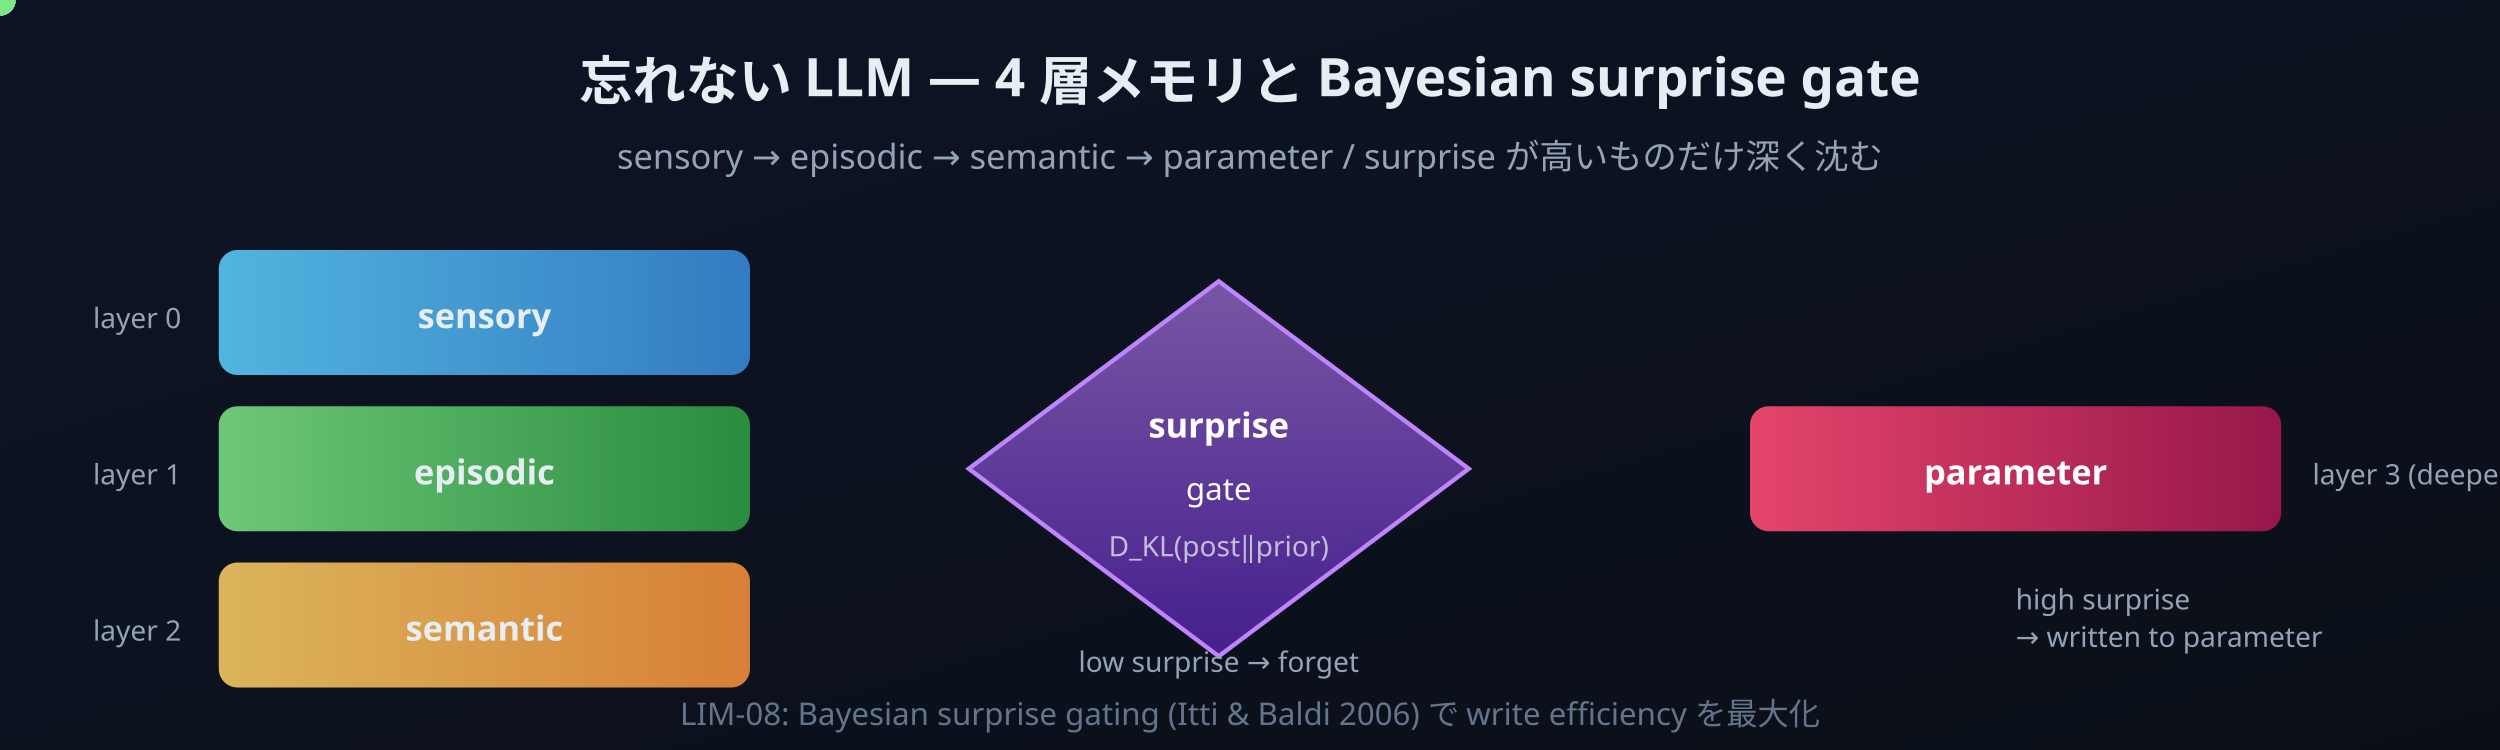
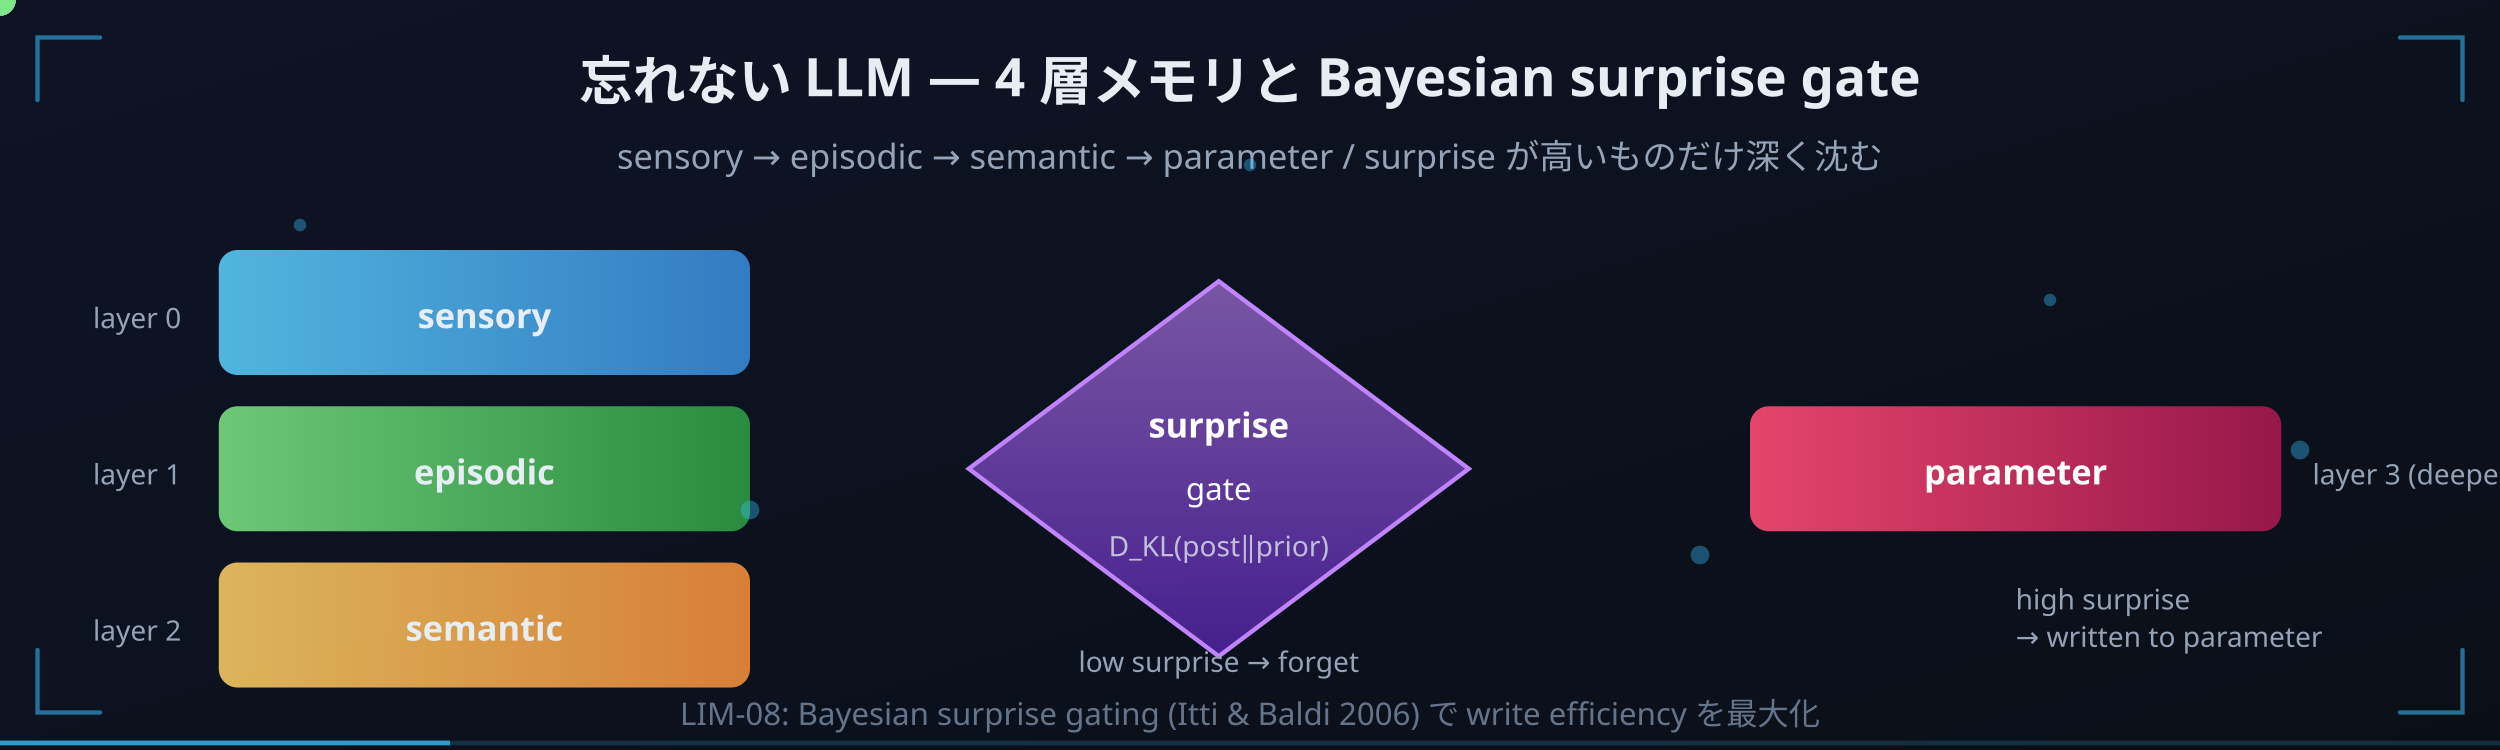
<svg xmlns="http://www.w3.org/2000/svg" viewBox="0 0 800 240" role="img" aria-label="4 layer memory + Bayesian surprise gating" style="width:100%;height:auto;max-width:1200px">
  <defs>
    <linearGradient id="bg24_01" x1="0" y1="0" x2="1" y2="1">
      <stop offset="0%" stop-color="#0e1426" />
      <stop offset="100%" stop-color="#0a0f17" />
    </linearGradient>
    <linearGradient id="senG" x1="0" y1="0" x2="1" y2="0">
      <stop offset="0%" stop-color="#5dd1ff" />
      <stop offset="100%" stop-color="#3a8dde" />
    </linearGradient>
    <linearGradient id="epiG" x1="0" y1="0" x2="1" y2="0">
      <stop offset="0%" stop-color="#7ee787" />
      <stop offset="100%" stop-color="#2ea043" />
    </linearGradient>
    <linearGradient id="semG" x1="0" y1="0" x2="1" y2="0">
      <stop offset="0%" stop-color="#ffd166" />
      <stop offset="100%" stop-color="#fb923c" />
    </linearGradient>
    <linearGradient id="paramG" x1="0" y1="0" x2="1" y2="0">
      <stop offset="0%" stop-color="#ef476f" />
      <stop offset="100%" stop-color="#9d174d" />
    </linearGradient>
    <linearGradient id="gateG" x1="0" y1="0" x2="0" y2="1">
      <stop offset="0%" stop-color="#c084fc" />
      <stop offset="100%" stop-color="#6d28d9" />
    </linearGradient>
  </defs>
  <rect width="800" height="240" fill="url(#bg24_01)" />
  <text x="400" y="32" text-anchor="middle" fill="#e6edf3" font-family="ui-sans-serif,system-ui,sans-serif" font-size="17" font-weight="700">
    忘れない LLM — 4 層メモリと Bayesian surprise gate
  </text>
  <text x="400" y="54" text-anchor="middle" fill="#94a3b8" font-family="ui-sans-serif,system-ui,sans-serif" font-size="11">
    sensory → episodic → semantic → parameter / surprise が高いものだけ深く沈む
  </text>
  <g font-family="ui-sans-serif,system-ui,sans-serif" font-size="11" fill="#e6edf3">
    <g transform="translate(70 80)">
      <rect width="170" height="40" rx="6" fill="url(#senG)" opacity="0.85" />
      <text x="85" y="25" text-anchor="middle" font-weight="600">sensory</text>
      <text x="-12" y="25" text-anchor="end" font-size="9" fill="#94a3b8">layer 0</text>
    </g>
    <g transform="translate(70 130)">
      <rect width="170" height="40" rx="6" fill="url(#epiG)" opacity="0.85" />
      <text x="85" y="25" text-anchor="middle" font-weight="600">episodic</text>
      <text x="-12" y="25" text-anchor="end" font-size="9" fill="#94a3b8">layer 1</text>
    </g>
    <g transform="translate(70 180)">
      <rect width="170" height="40" rx="6" fill="url(#semG)" opacity="0.85" />
      <text x="85" y="25" text-anchor="middle" font-weight="600">semantic</text>
      <text x="-12" y="25" text-anchor="end" font-size="9" fill="#94a3b8">layer 2</text>
    </g>
    <g transform="translate(310 90)">
      <path d="M 0 60 L 80 0 L 160 60 L 80 120 Z" fill="url(#gateG)" opacity="0.6" />
      <path d="M 0 60 L 80 0 L 160 60 L 80 120 Z" fill="none" stroke="#c084fc" stroke-width="1.4" />
      <text x="80" y="50" text-anchor="middle" font-weight="700" fill="#fff">surprise</text>
      <text x="80" y="70" text-anchor="middle" font-size="10" fill="#fff">gate</text>
      <text x="80" y="88" text-anchor="middle" font-size="9" fill="#e6edf3" opacity="0.75">D_KL(post‖prior)</text>
    </g>
    <g transform="translate(560 130)">
      <rect width="170" height="40" rx="6" fill="url(#paramG)" opacity="0.95" />
      <text x="85" y="25" text-anchor="middle" font-weight="700" fill="#fff">parameter</text>
      <text x="180" y="25" font-size="9" fill="#94a3b8">layer 3 (deepest)</text>
    </g>
    <g>
      <circle r="5" fill="#5dd1ff">
        <animateMotion dur="6s" begin="0s" repeatCount="indefinite" path="M 30 100 L 260 100 L 320 130 L 470 150 L 560 150" />
        <animate attributeName="opacity" values="0;1;1;1;0" keyTimes="0;0.1;0.5;0.85;1" dur="6s" begin="0s" repeatCount="indefinite" />
      </circle>
      <circle r="5" fill="#7ee787">
        <animateMotion dur="6s" begin="0.8s" repeatCount="indefinite" path="M 30 150 L 260 150 L 390 150 L 390 220" />
        <animate attributeName="opacity" values="0;1;1;0.3;0" keyTimes="0;0.1;0.55;0.7;1" dur="6s" begin="0.8s" repeatCount="indefinite" />
      </circle>
      <circle r="5" fill="#ffd166">
        <animateMotion dur="6s" begin="1.6s" repeatCount="indefinite" path="M 30 200 L 260 200 L 320 150 L 470 150 L 560 150" />
        <animate attributeName="opacity" values="0;1;1;1;0" keyTimes="0;0.1;0.5;0.85;1" dur="6s" begin="1.6s" repeatCount="indefinite" />
      </circle>
      <circle r="5" fill="#ef476f">
        <animateMotion dur="6s" begin="2.4s" repeatCount="indefinite" path="M 30 100 L 260 100 L 320 130 L 470 150 L 560 150" />
        <animate attributeName="opacity" values="0;1;1;1;0" keyTimes="0;0.1;0.5;0.85;1" dur="6s" begin="2.4s" repeatCount="indefinite" />
      </circle>
      <circle r="5" fill="#5dd1ff">
        <animateMotion dur="6s" begin="3.2s" repeatCount="indefinite" path="M 30 150 L 260 150 L 390 150 L 390 220" />
        <animate attributeName="opacity" values="0;1;1;0.3;0" keyTimes="0;0.1;0.55;0.7;1" dur="6s" begin="3.2s" repeatCount="indefinite" />
      </circle>
      <circle r="5" fill="#7ee787">
        <animateMotion dur="6s" begin="4.0s" repeatCount="indefinite" path="M 30 200 L 260 200 L 320 150 L 470 150 L 560 150" />
        <animate attributeName="opacity" values="0;1;1;1;0" keyTimes="0;0.1;0.5;0.85;1" dur="6s" begin="4.0s" repeatCount="indefinite" />
      </circle>
    </g>
    <g transform="translate(390 215)" font-size="9" fill="#94a3b8">
      <text x="0" y="0" text-anchor="middle">low surprise → forget</text>
    </g>
    <g transform="translate(645 195)" font-size="9" fill="#94a3b8">
      <text x="0" y="0">high surprise</text>
      <text x="0" y="12">→ written to parameter</text>
    </g>
  </g>
  <text x="400" y="232" text-anchor="middle" fill="#64748b" font-family="ui-sans-serif,system-ui,sans-serif" font-size="10">
    LIM-08: Bayesian surprise gating (Itti &amp; Baldi 2006) で write efficiency を最大化
  </text>
+   <g id="llt-enrich" font-family="inherit" aria-hidden="true">
+     <path d="M 32.0 12.0 L 12.0 12.0 L 12.0 32.0" stroke="#38bdf8" stroke-width="1.4" fill="none" stroke-linecap="round" opacity="0.55">
+       <animate attributeName="opacity" values="0.55;0.9;0.55" dur="3.6s" begin="0.0s" repeatCount="indefinite" />
+     </path>
+     <path d="M 768.0 12.0 L 788.0 12.0 L 788.0 32.0" stroke="#38bdf8" stroke-width="1.4" fill="none" stroke-linecap="round" opacity="0.55">
+       <animate attributeName="opacity" values="0.55;0.9;0.55" dur="3.6s" begin="0.4s" repeatCount="indefinite" />
+     </path>
+     <path d="M 32.0 228.0 L 12.0 228.0 L 12.0 208.0" stroke="#38bdf8" stroke-width="1.4" fill="none" stroke-linecap="round" opacity="0.55">
+       <animate attributeName="opacity" values="0.55;0.9;0.55" dur="3.6s" begin="0.8s" repeatCount="indefinite" />
+     </path>
+     <path d="M 768.0 228.0 L 788.0 228.0 L 788.0 208.0" stroke="#38bdf8" stroke-width="1.4" fill="none" stroke-linecap="round" opacity="0.55">
+       <animate attributeName="opacity" values="0.55;0.9;0.55" dur="3.6s" begin="1.2s" repeatCount="indefinite" />
+     </path>
+     <circle cx="96.0" cy="72.0" r="2" fill="#38bdf8" opacity="0.38">
+       <animateTransform attributeName="transform" type="translate" values="0 0; 8 -6; 0 0" dur="8.0s" begin="0.0s" repeatCount="indefinite" additive="sum" />
+       <animate attributeName="opacity" values="0.38;0.6;0.38" dur="8.0s" begin="0.0s" repeatCount="indefinite" />
+     </circle>
+     <circle cx="240.0" cy="163.2" r="3" fill="#38bdf8" opacity="0.38">
+       <animateTransform attributeName="transform" type="translate" values="0 0; -8 6; 0 0" dur="9.5s" begin="0.7s" repeatCount="indefinite" additive="sum" />
+       <animate attributeName="opacity" values="0.38;0.6;0.38" dur="9.5s" begin="0.7s" repeatCount="indefinite" />
+     </circle>
+     <circle cx="400.0" cy="52.8" r="2" fill="#38bdf8" opacity="0.38">
+       <animateTransform attributeName="transform" type="translate" values="0 0; 8 6; 0 0" dur="11.0s" begin="1.4s" repeatCount="indefinite" additive="sum" />
+       <animate attributeName="opacity" values="0.38;0.6;0.38" dur="11.0s" begin="1.4s" repeatCount="indefinite" />
+     </circle>
+     <circle cx="544.0" cy="177.6" r="3" fill="#38bdf8" opacity="0.38">
+       <animateTransform attributeName="transform" type="translate" values="0 0; -8 -6; 0 0" dur="12.5s" begin="2.1s" repeatCount="indefinite" additive="sum" />
+       <animate attributeName="opacity" values="0.38;0.6;0.38" dur="12.5s" begin="2.1s" repeatCount="indefinite" />
+     </circle>
+     <circle cx="656.0" cy="96.0" r="2" fill="#38bdf8" opacity="0.38">
+       <animateTransform attributeName="transform" type="translate" values="0 0; 8 6; 0 0" dur="8.0s" begin="2.8s" repeatCount="indefinite" additive="sum" />
+       <animate attributeName="opacity" values="0.38;0.6;0.38" dur="8.0s" begin="2.8s" repeatCount="indefinite" />
+     </circle>
+     <circle cx="736.0" cy="144.0" r="3" fill="#38bdf8" opacity="0.38">
+       <animateTransform attributeName="transform" type="translate" values="0 0; -8 6; 0 0" dur="9.5s" begin="3.5s" repeatCount="indefinite" additive="sum" />
+       <animate attributeName="opacity" values="0.38;0.6;0.38" dur="9.5s" begin="3.5s" repeatCount="indefinite" />
+     </circle>
+     <rect x="0" y="237.0" width="800.0" height="1.5" fill="#38bdf8" opacity="0.18" />
+     <rect x="0" y="237.0" width="144.0" height="1.5" fill="#38bdf8" opacity="0.75">
+       <animate attributeName="x" values="-144.0;800.0" dur="5s" repeatCount="indefinite" />
+     </rect>
+   </g>
</svg>
